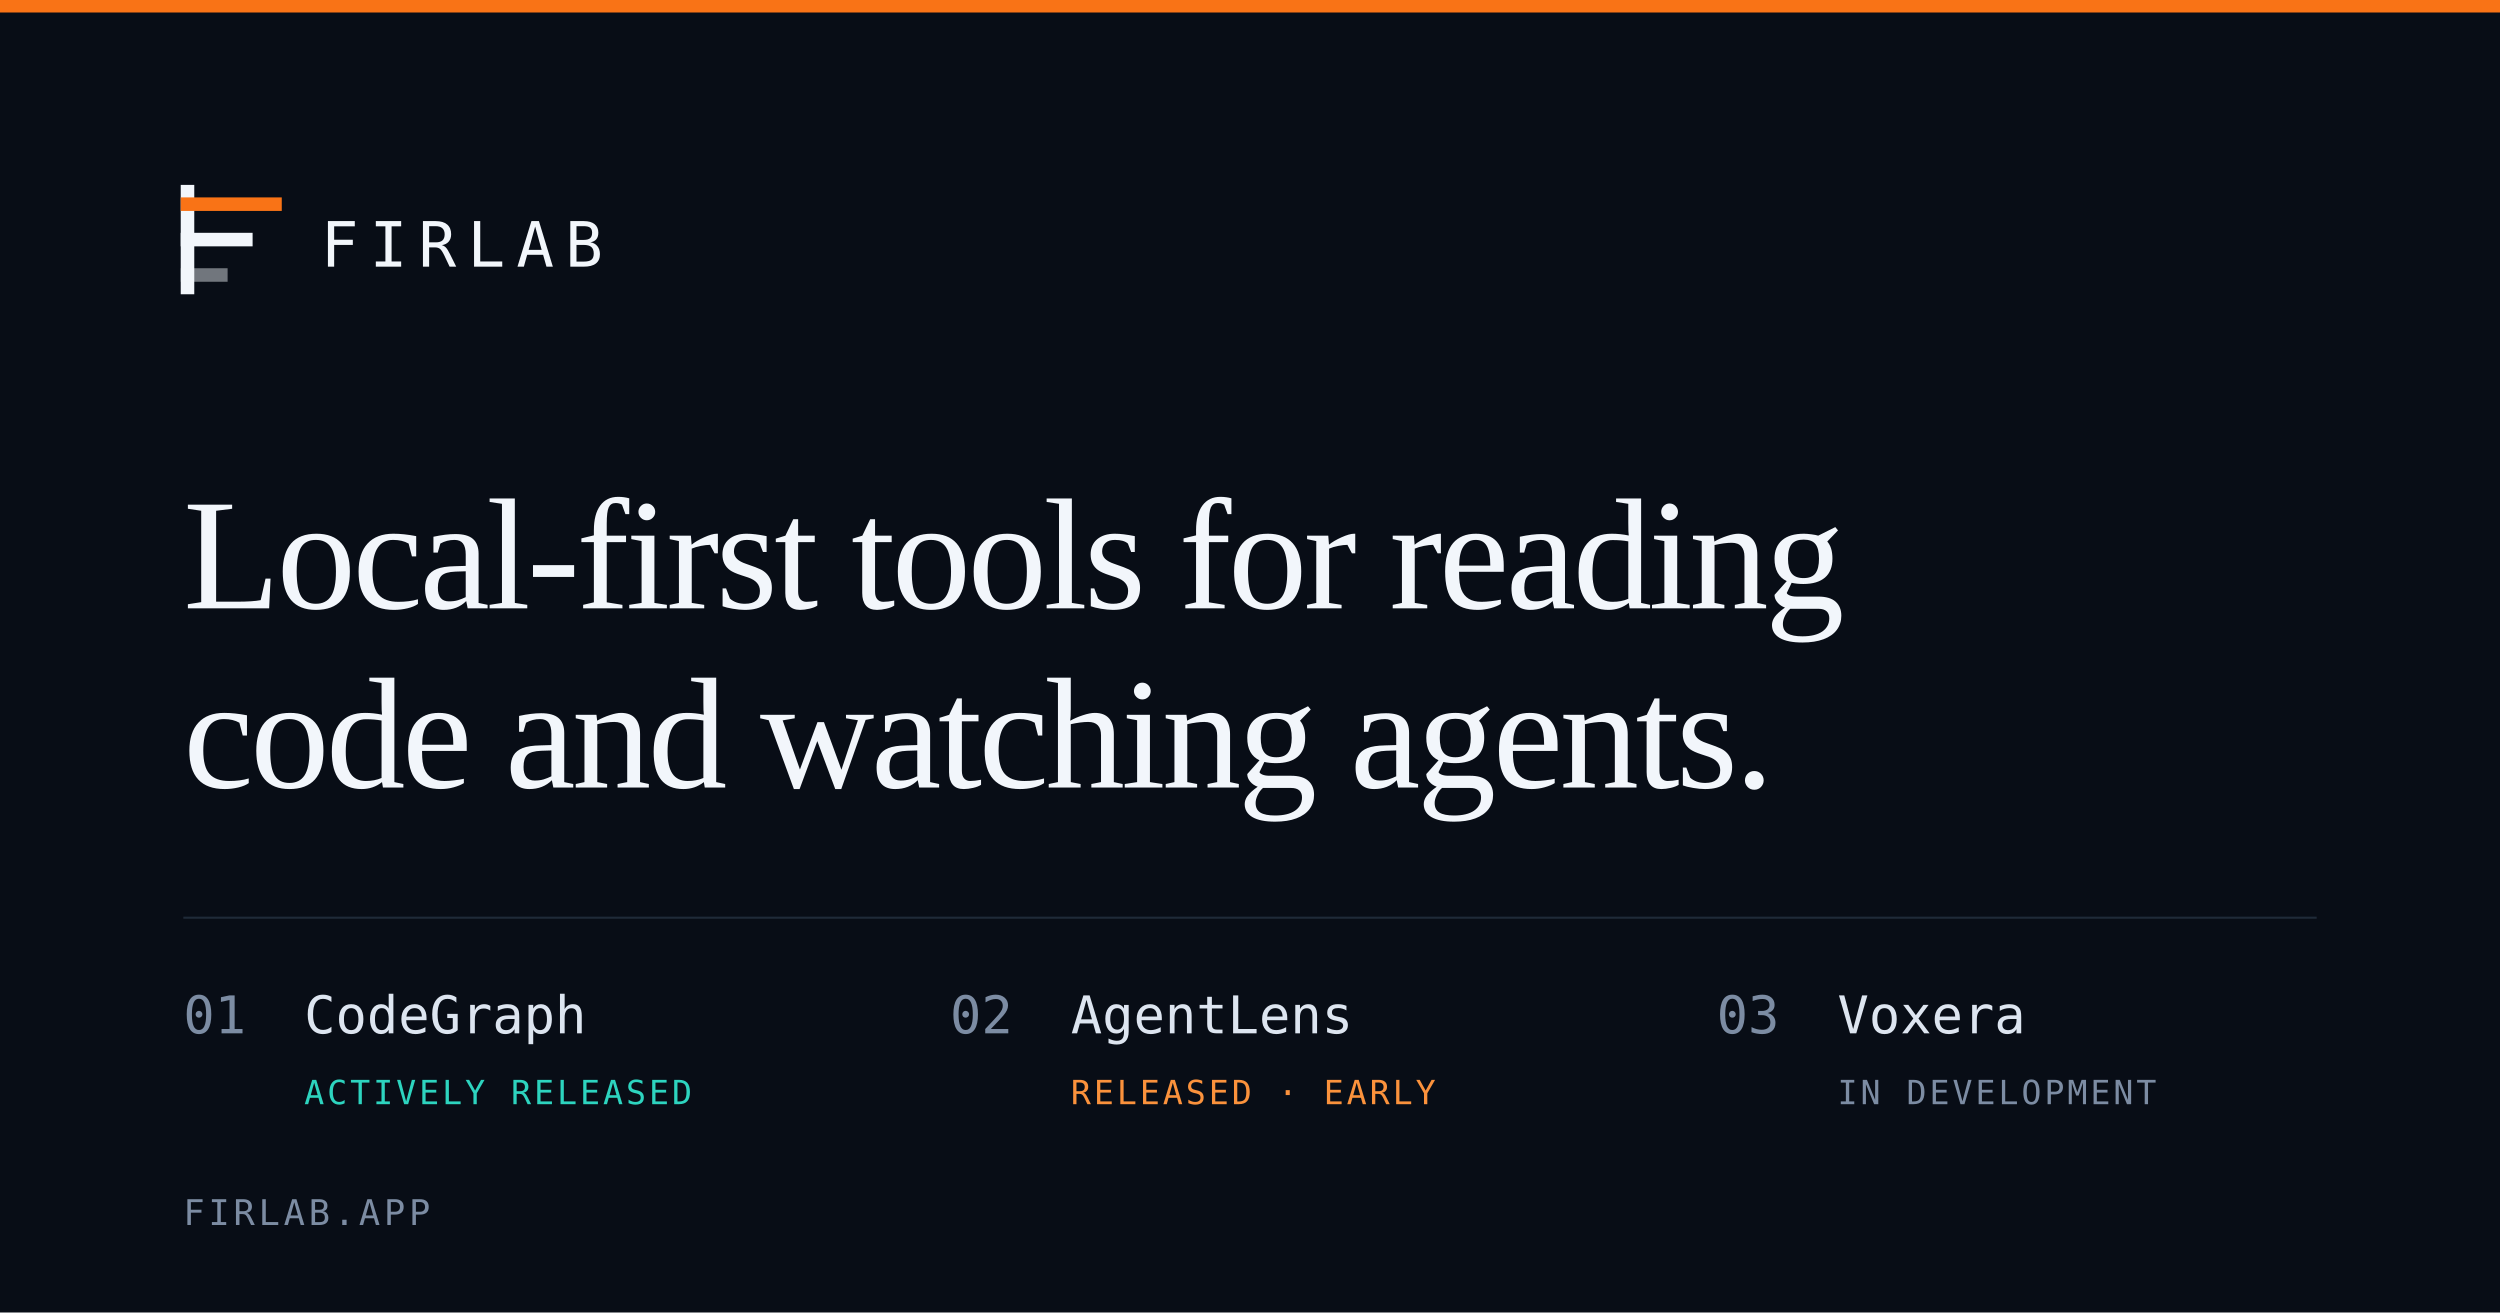
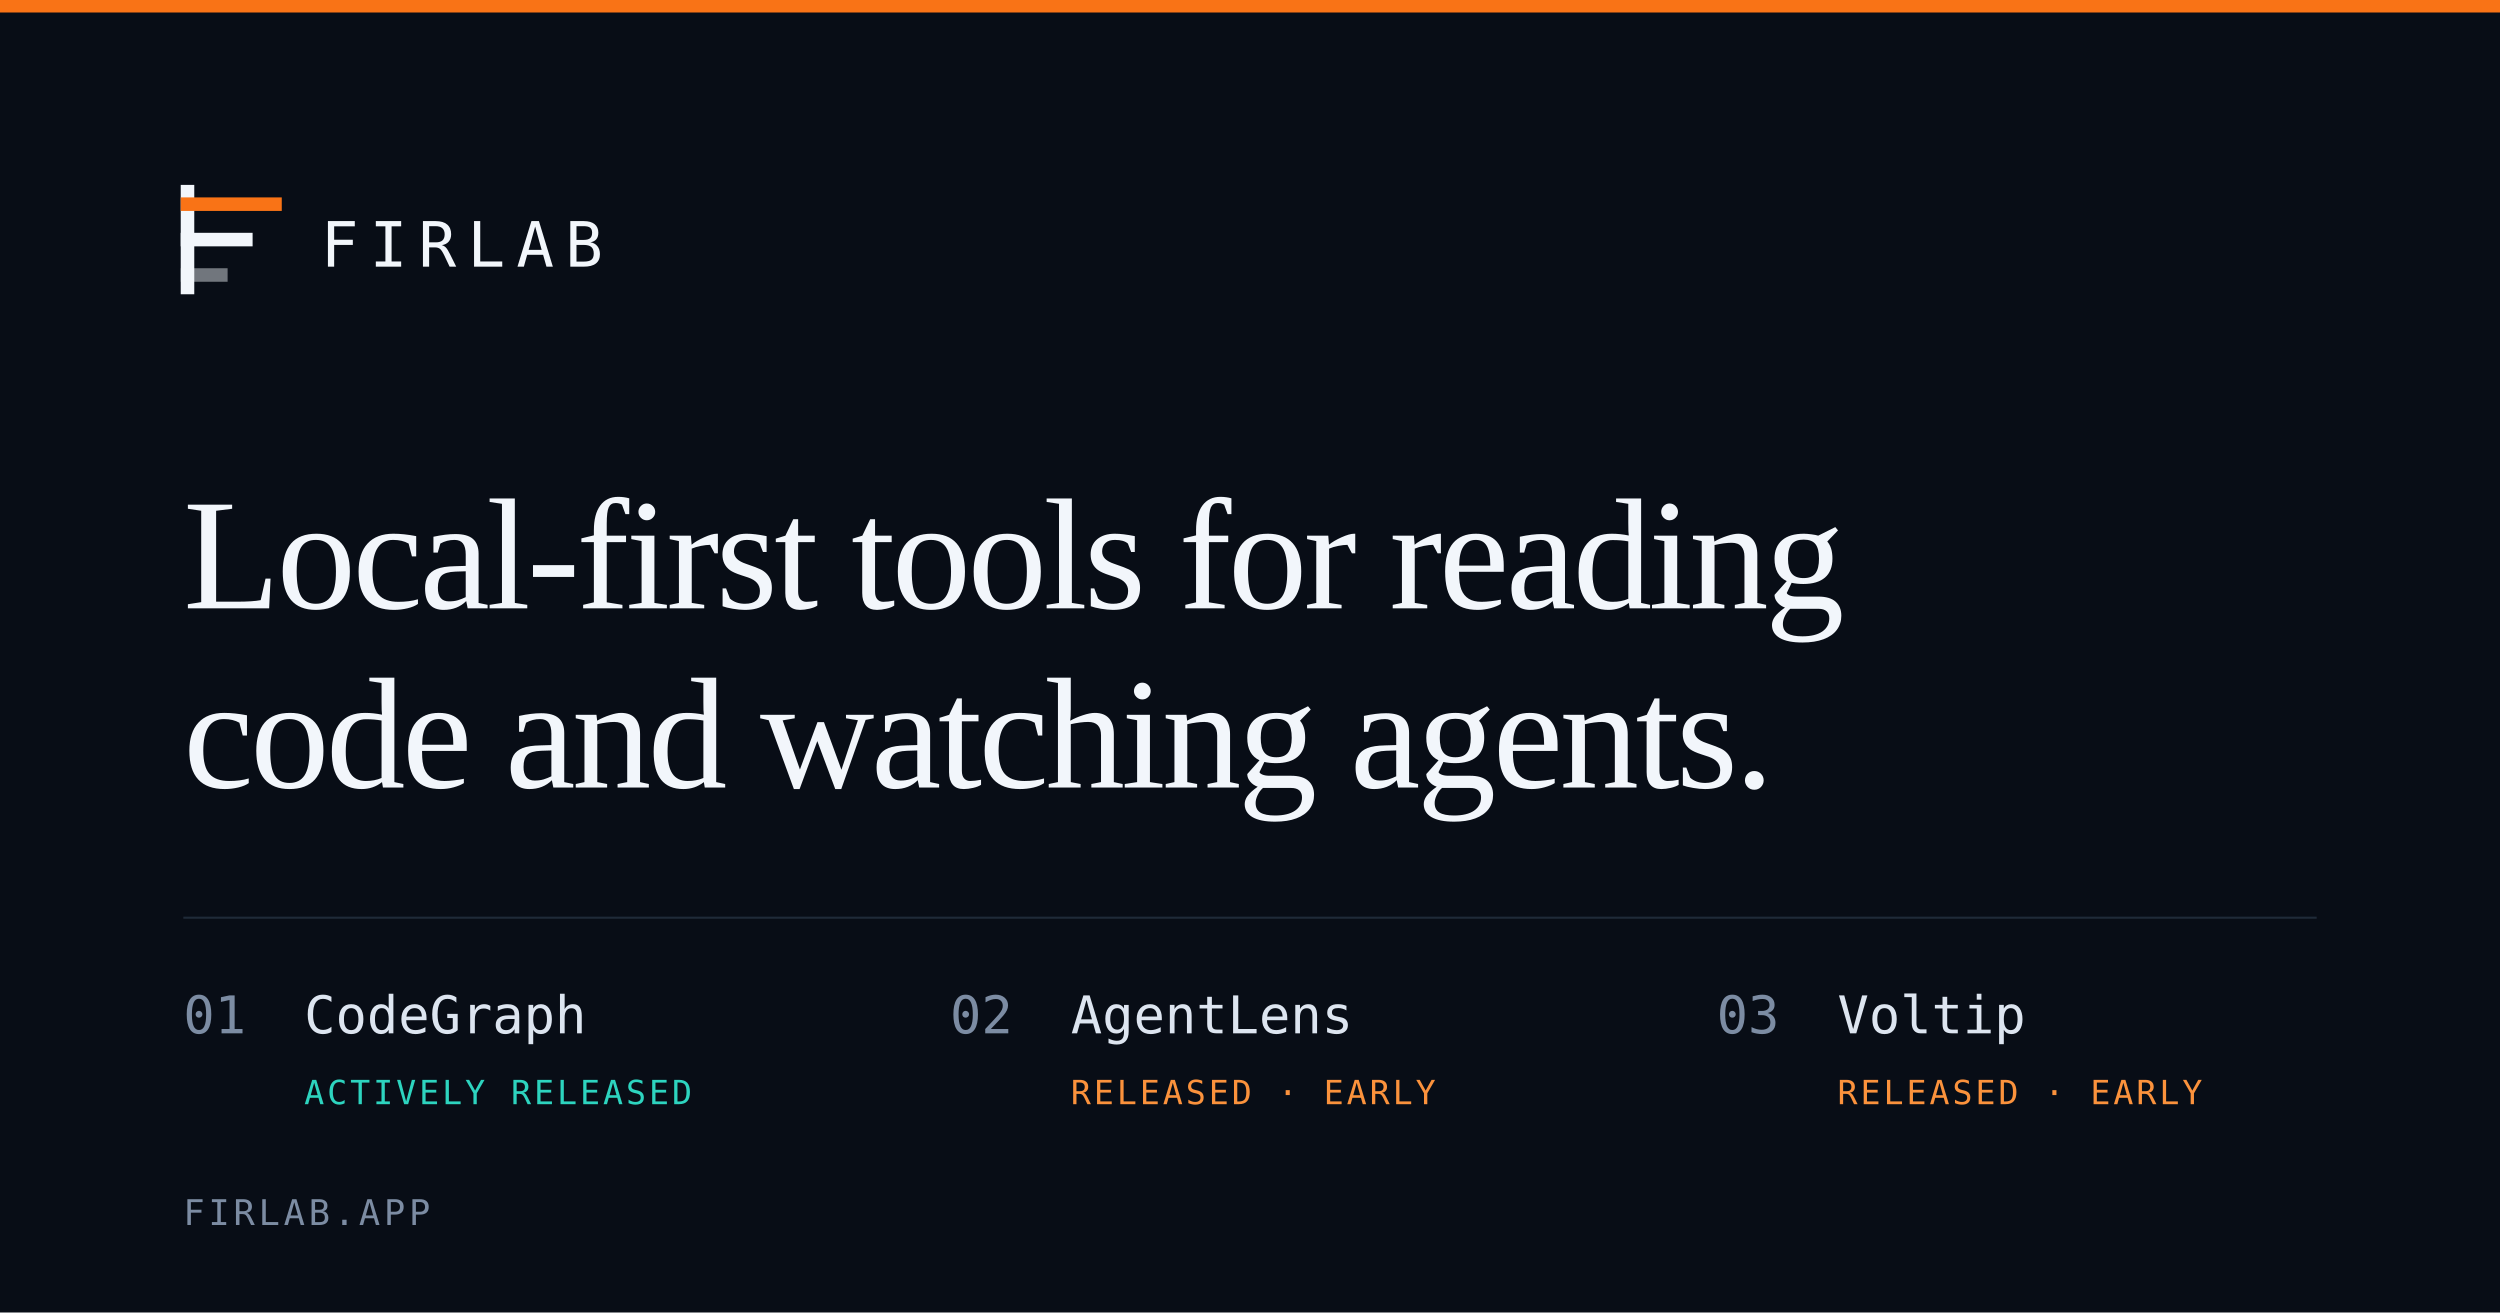
<svg xmlns="http://www.w3.org/2000/svg" width="1200" height="630" viewBox="0 0 1200 630" role="img" aria-label="FirLab — local-first developer tools">
  <rect width="1200" height="630" fill="#080D16" />
  <rect x="0" y="0" width="1200" height="6" fill="#F97316" />
  <g transform="translate(88, 92)">
    <g stroke-linecap="square">
      <path d="M2 0 L2 46" stroke="#F2F6FB" stroke-width="6.5" />
      <path d="M2 6 L44 6" stroke="#F97316" stroke-width="6.5" />
      <path d="M2 23 L30 23" stroke="#F2F6FB" stroke-width="6.5" />
      <path d="M2 40 L18 40" stroke="#F2F6FB" stroke-width="6.5" opacity="0.45" />
    </g>
    <text x="66" y="36" font-family="ui-monospace, 'SF Mono', Menlo, Consolas, monospace" font-size="30" letter-spacing="5.4" fill="#F2F6FB">FIRLAB</text>
  </g>
  <text font-family="Charter, Cambria, Georgia, 'Times New Roman', serif" font-size="76" fill="#F2F6FB" letter-spacing="-1.6">
    <tspan x="88" y="292">Local-first tools for reading</tspan>
    <tspan x="88" y="378">code and watching agents.</tspan>
  </text>
  <rect x="88" y="440" width="1024" height="1" fill="#1F2A38" />
  <g font-family="ui-monospace, 'SF Mono', Menlo, Consolas, monospace" font-size="25">
    <text x="88" y="496" fill="#7C8CA3">01</text>
    <text x="146" y="496" fill="#DDE5F0">CodeGraph</text>
    <text x="146" y="530" fill="#2DD4BF" font-size="16" letter-spacing="1.4">ACTIVELY RELEASED</text>
    <text x="456" y="496" fill="#7C8CA3">02</text>
    <text x="514" y="496" fill="#DDE5F0">AgentLens</text>
    <text x="514" y="530" fill="#FB923C" font-size="16" letter-spacing="1.4">RELEASED · EARLY</text>
    <text x="824" y="496" fill="#7C8CA3">03</text>
-     <text x="882" y="496" fill="#DDE5F0">Voxera</text>
-     <text x="882" y="530" fill="#7C8CA3" font-size="16" letter-spacing="1.4">IN DEVELOPMENT</text>
+     <text x="882" y="496" fill="#DDE5F0">Voltip</text>
+     <text x="882" y="530" fill="#FB923C" font-size="16" letter-spacing="1.4">RELEASED · EARLY</text>
  </g>
  <text x="88" y="588" font-family="ui-monospace, 'SF Mono', Menlo, Consolas, monospace" font-size="17" fill="#7C8CA3" letter-spacing="1.8">FIRLAB.APP</text>
</svg>
